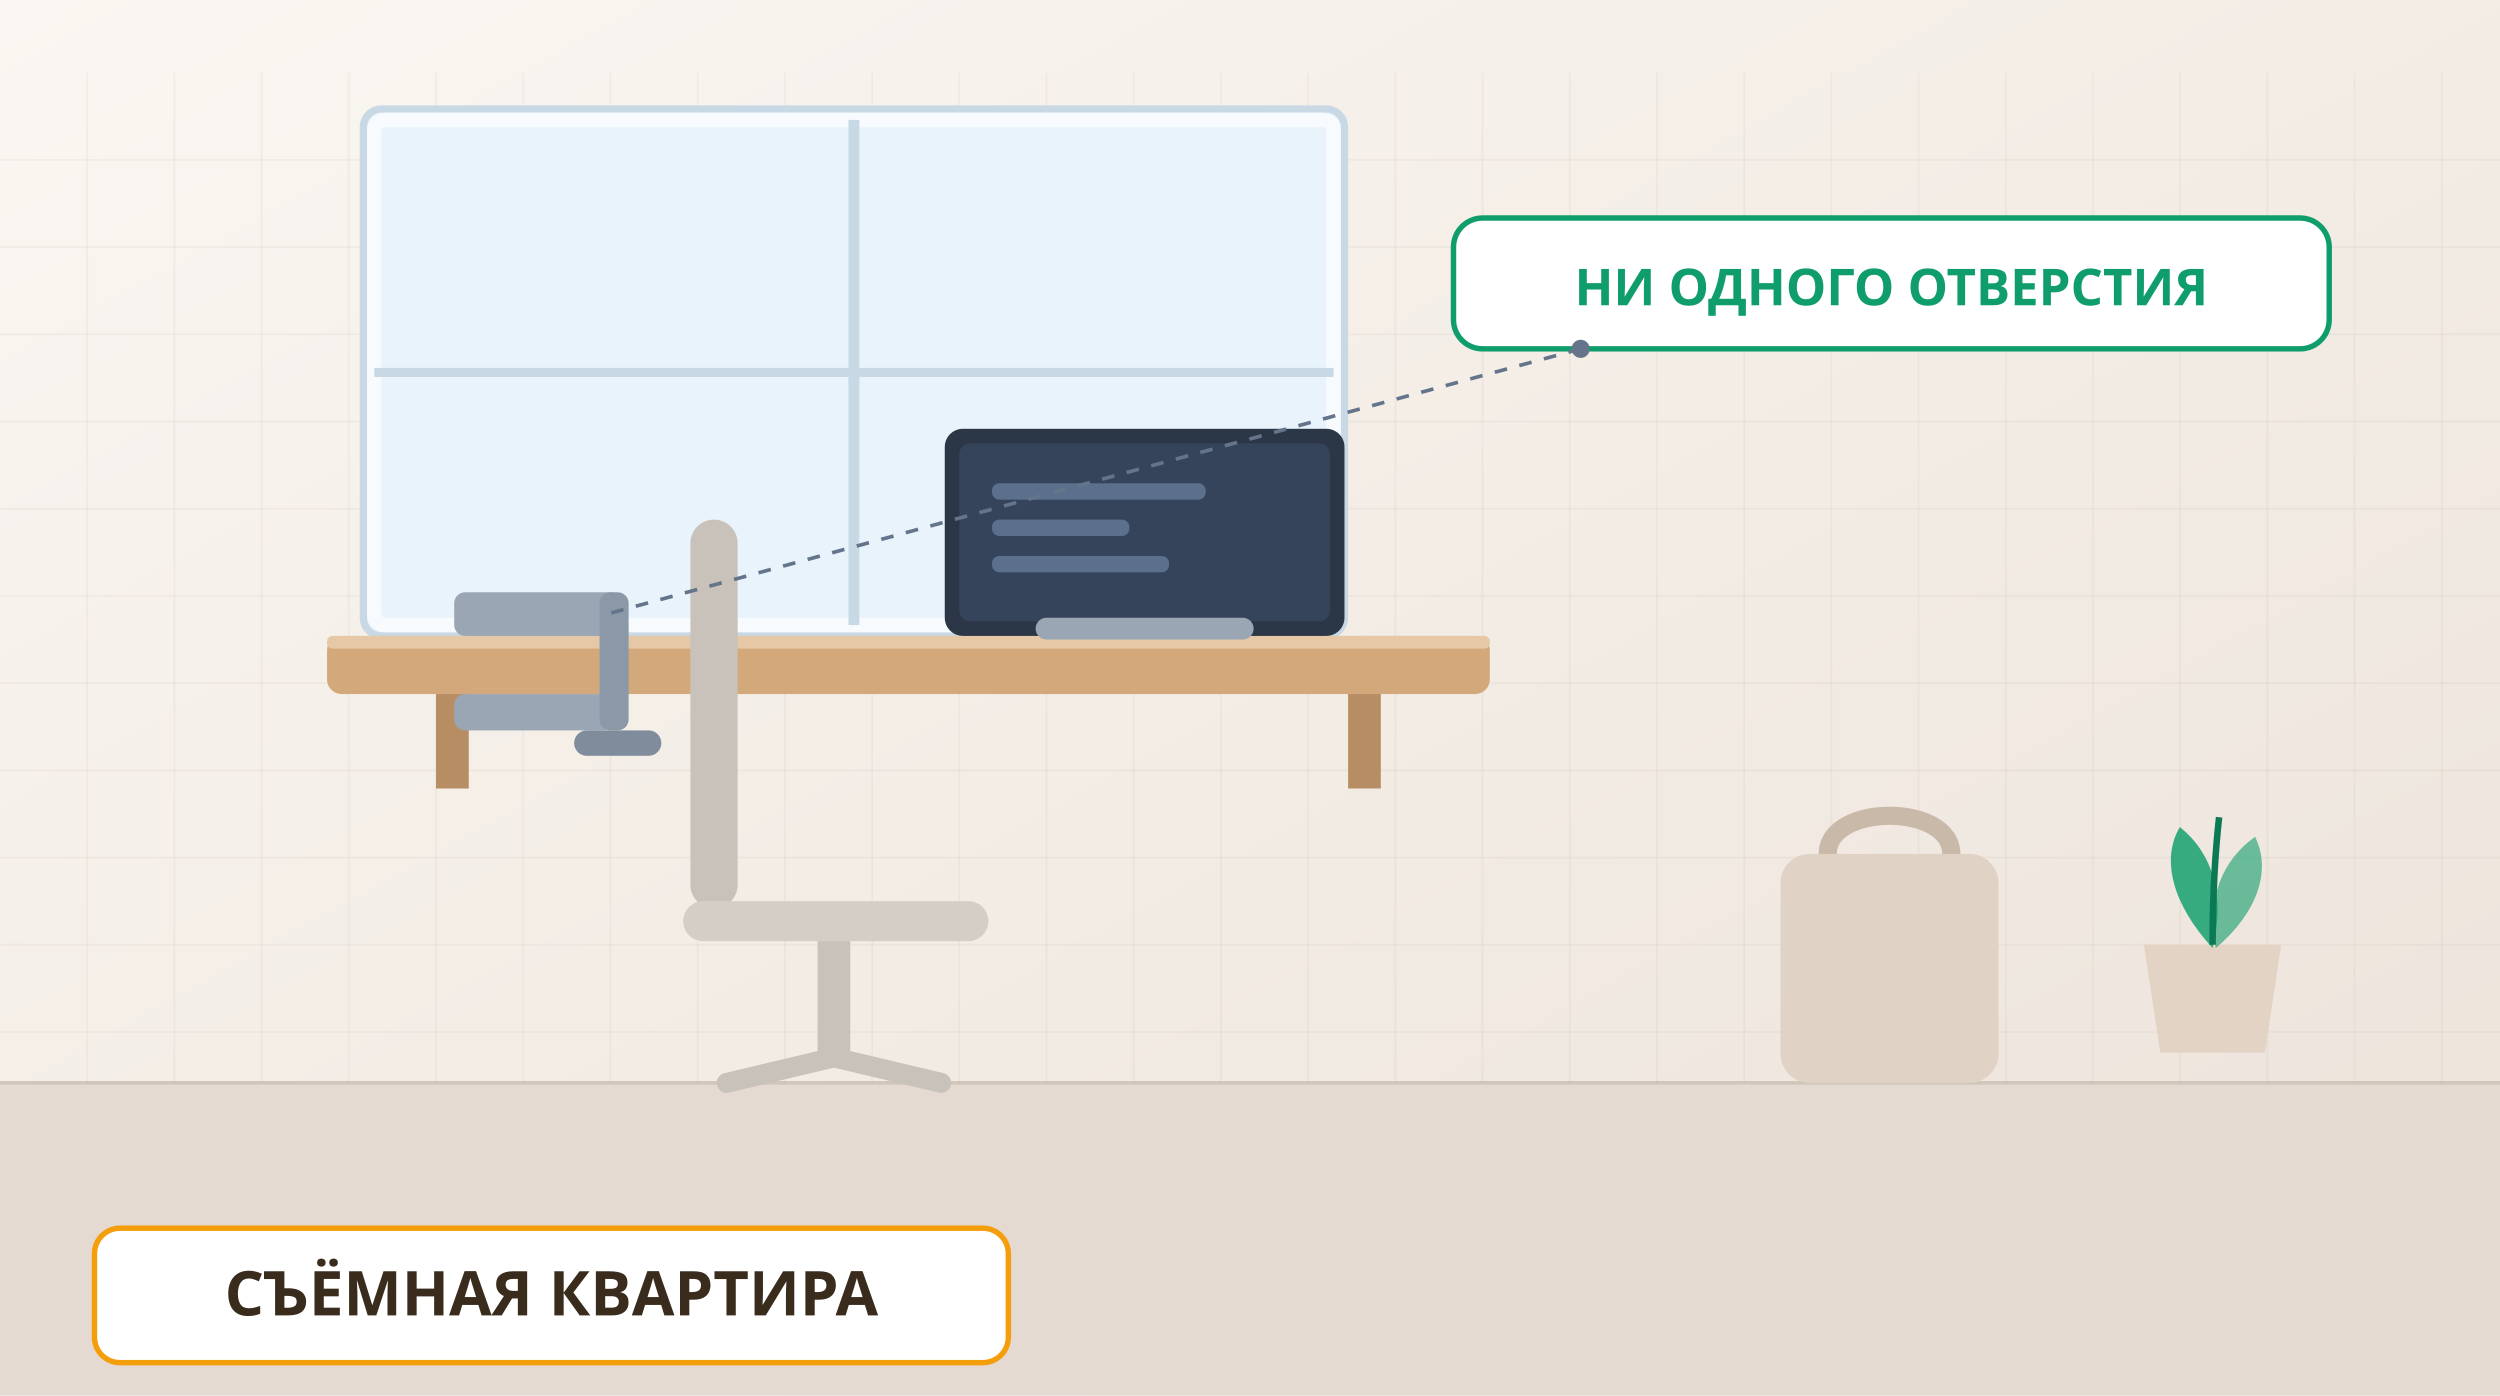
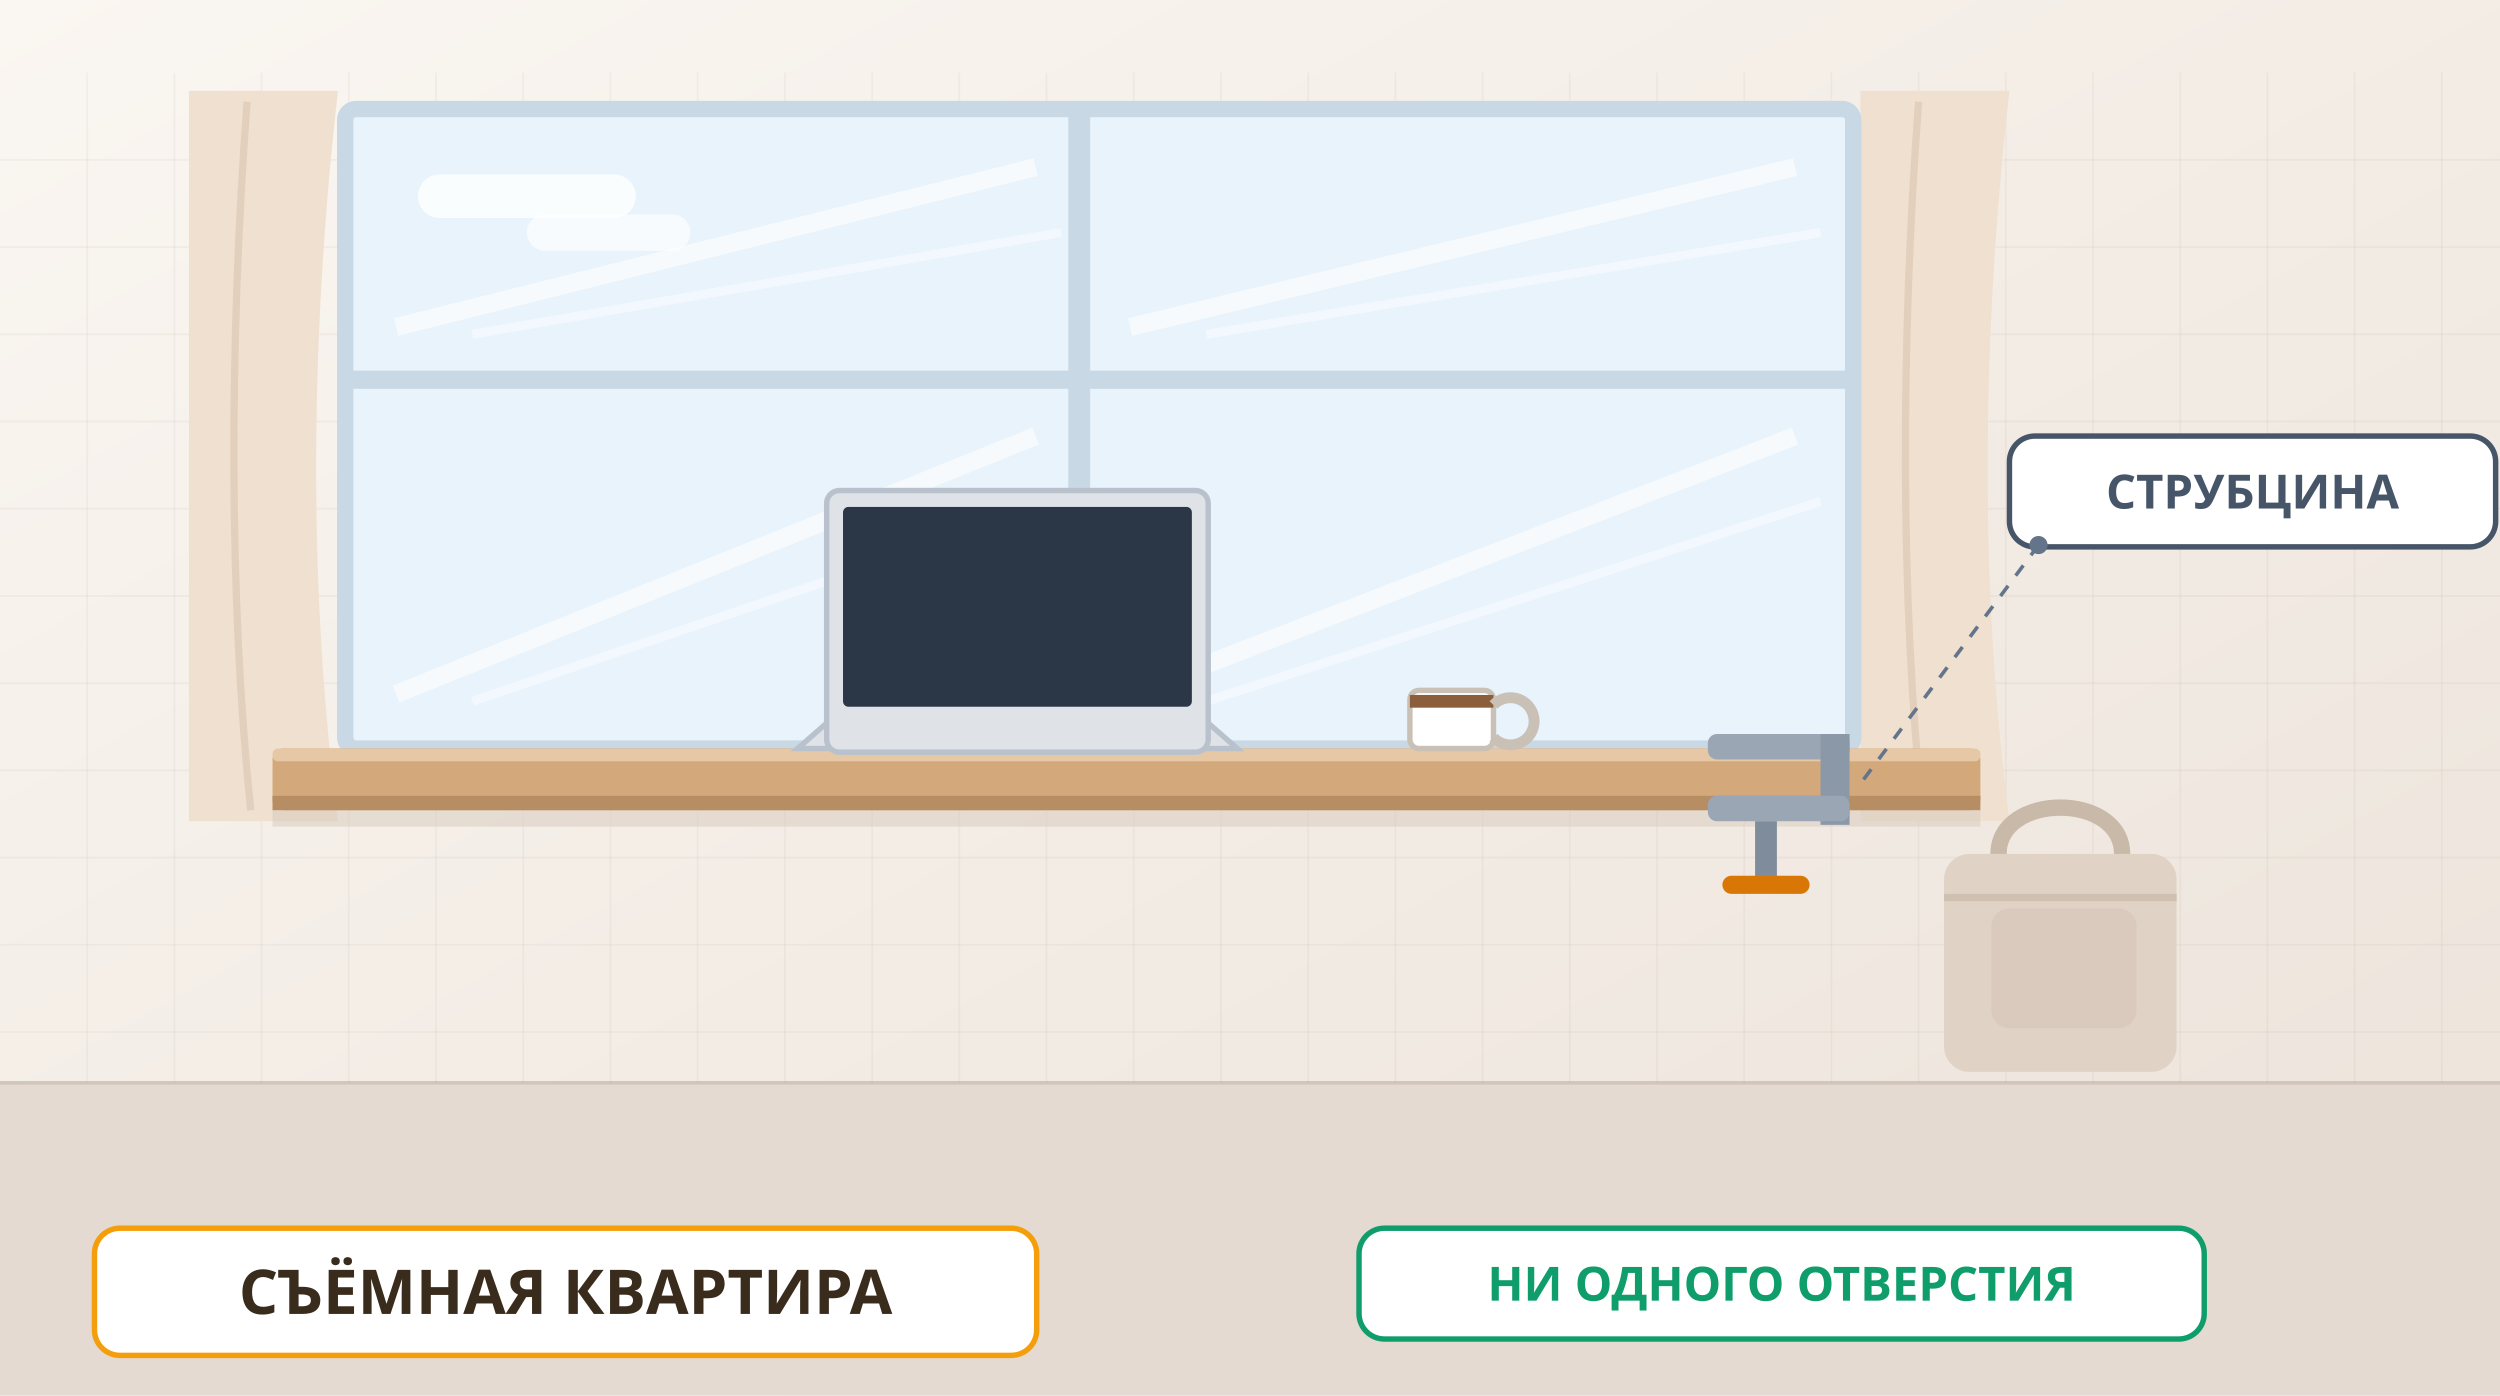
<svg xmlns="http://www.w3.org/2000/svg" viewBox="0 0 1376 768" width="1376" height="768">
  <defs>
    <linearGradient id="bg" x1="0%" y1="0%" x2="100%" y2="100%">
      <stop offset="0%" stop-color="#faf6f1" />
      <stop offset="100%" stop-color="#ece3da" />
    </linearGradient>
  </defs>
  <rect width="1376" height="768" fill="url(#bg)" />
  <rect x="0" y="596" width="1376" height="172" fill="#e4dad1" />
  <line x1="0" y1="596" x2="1376" y2="596" stroke="#d2c6bb" stroke-width="2" />
  <g stroke="#7c6a58" stroke-opacity="0.055" stroke-width="1">
    <line x1="48" y1="40" x2="48" y2="596" />
    <line x1="96" y1="40" x2="96" y2="596" />
    <line x1="144" y1="40" x2="144" y2="596" />
    <line x1="192" y1="40" x2="192" y2="596" />
    <line x1="240" y1="40" x2="240" y2="596" />
    <line x1="288" y1="40" x2="288" y2="596" />
    <line x1="336" y1="40" x2="336" y2="596" />
    <line x1="384" y1="40" x2="384" y2="596" />
    <line x1="432" y1="40" x2="432" y2="596" />
    <line x1="480" y1="40" x2="480" y2="596" />
    <line x1="528" y1="40" x2="528" y2="596" />
    <line x1="576" y1="40" x2="576" y2="596" />
    <line x1="624" y1="40" x2="624" y2="596" />
    <line x1="672" y1="40" x2="672" y2="596" />
    <line x1="720" y1="40" x2="720" y2="596" />
    <line x1="768" y1="40" x2="768" y2="596" />
    <line x1="816" y1="40" x2="816" y2="596" />
    <line x1="864" y1="40" x2="864" y2="596" />
    <line x1="912" y1="40" x2="912" y2="596" />
    <line x1="960" y1="40" x2="960" y2="596" />
    <line x1="1008" y1="40" x2="1008" y2="596" />
    <line x1="1056" y1="40" x2="1056" y2="596" />
    <line x1="1104" y1="40" x2="1104" y2="596" />
    <line x1="1152" y1="40" x2="1152" y2="596" />
    <line x1="1200" y1="40" x2="1200" y2="596" />
    <line x1="1248" y1="40" x2="1248" y2="596" />
    <line x1="1296" y1="40" x2="1296" y2="596" />
    <line x1="1344" y1="40" x2="1344" y2="596" />
    <line x1="0" y1="88" x2="1376" y2="88" />
    <line x1="0" y1="136" x2="1376" y2="136" />
    <line x1="0" y1="184" x2="1376" y2="184" />
    <line x1="0" y1="232" x2="1376" y2="232" />
    <line x1="0" y1="280" x2="1376" y2="280" />
    <line x1="0" y1="328" x2="1376" y2="328" />
    <line x1="0" y1="376" x2="1376" y2="376" />
    <line x1="0" y1="424" x2="1376" y2="424" />
    <line x1="0" y1="472" x2="1376" y2="472" />
    <line x1="0" y1="520" x2="1376" y2="520" />
    <line x1="0" y1="568" x2="1376" y2="568" />
  </g>
-   <rect x="200" y="60" width="540" height="290" rx="10" fill="#e8f3fb" stroke="#c8d8e4" stroke-width="4" />
-   <rect x="206" y="66" width="528" height="278" rx="6" fill="none" stroke="#ffffff" stroke-width="8" stroke-opacity="0.7" />
-   <line x1="470" y1="66" x2="470" y2="344" stroke="#c8d8e4" stroke-width="6" />
-   <line x1="206" y1="205" x2="734" y2="205" stroke="#c8d8e4" stroke-width="5" />
-   <rect x="180" y="350" width="640" height="32" rx="8" fill="#d3a97c" />
-   <rect x="180" y="350" width="640" height="7" rx="3" fill="#e6c8a6" />
-   <rect x="240" y="382" width="18" height="52" fill="#b78e63" />
-   <rect x="742" y="382" width="18" height="52" fill="#b78e63" />
-   <rect x="250" y="326" width="92" height="24" rx="6" fill="#9aa6b4" />
-   <rect x="250" y="382" width="88" height="20" rx="6" fill="#9aa6b4" />
-   <rect x="330" y="326" width="16" height="76" rx="6" fill="#8b98a8" />
-   <rect x="316" y="402" width="48" height="14" rx="7" fill="#7f8c9c" />
-   <rect x="520" y="236" width="220" height="114" rx="10" fill="#2b3646" />
-   <rect x="528" y="244" width="204" height="98" rx="6" fill="#35445a" />
-   <rect x="546" y="266" width="117.6" height="9" rx="4" fill="#5b708c" />
-   <rect x="546" y="286" width="75.6" height="9" rx="4" fill="#5b708c" />
-   <rect x="546" y="306" width="97.44" height="9" rx="4" fill="#5b708c" />
-   <rect x="622" y="350" width="16" height="0" fill="#8b98a8" />
-   <rect x="570" y="340" width="120" height="12" rx="6" fill="#9aa6b4" />
  <g>
-     <rect x="380" y="286" width="26" height="214" rx="13" fill="#c9c2ba" />
-     <rect x="376" y="496" width="168" height="22" rx="11" fill="#d5cec6" />
-     <rect x="450" y="518" width="18" height="64" fill="#c9c2ba" />
-     <path d="M459 582 L400 596 M459 582 L518 596" stroke="#c9c2ba" stroke-width="11" stroke-linecap="round" />
+     <path d="M104 50 L186 50 C170 190 170 330 186 452 L104 452 Z" fill="#efe0cf" />
+     <path d="M136 56 C126 190 126 330 138 446" stroke="#e2d0bd" stroke-width="4" fill="none" />
+     <path d="M1024 50 L1106 50 C1090 190 1090 330 1106 452 L1024 452 Z" fill="#efe0cf" />
+     <path d="M1056 56 C1046 190 1046 330 1058 446" stroke="#e2d0bd" stroke-width="4" fill="none" />
+     <rect x="190" y="60" width="830" height="352" rx="6" fill="#e8f3fb" stroke="#c8d8e4" stroke-width="9" />
+     <rect x="200" y="70" width="392" height="130" fill="#e8f3fb" />
+     <path d="M218 180 L570 92" stroke="#ffffff" stroke-width="10" opacity="0.6" />
+     <path d="M260 184 L584 128" stroke="#ffffff" stroke-width="5" opacity="0.45" />
+     <rect x="604" y="70" width="406" height="130" fill="#e8f3fb" />
+     <path d="M622 180 L988 92" stroke="#ffffff" stroke-width="10" opacity="0.6" />
+     <path d="M664 184 L1002 128" stroke="#ffffff" stroke-width="5" opacity="0.45" />
+     <rect x="200" y="218" width="392" height="184" fill="#e8f3fb" />
+     <path d="M218 382 L570 240" stroke="#ffffff" stroke-width="10" opacity="0.6" />
+     <path d="M260 386 L584 276" stroke="#ffffff" stroke-width="5" opacity="0.45" />
+     <rect x="604" y="218" width="406" height="184" fill="#e8f3fb" />
+     <path d="M622 382 L988 240" stroke="#ffffff" stroke-width="10" opacity="0.6" />
+     <path d="M664 386 L1002 276" stroke="#ffffff" stroke-width="5" opacity="0.45" />
+     <rect x="588" y="60" width="12" height="352" fill="#c8d8e4" />
+     <rect x="190" y="204" width="830" height="10" fill="#c8d8e4" />
+     <rect x="230" y="96" width="120" height="24" rx="12" fill="#ffffff" opacity="0.8" />
+     <rect x="290" y="118" width="90" height="20" rx="10" fill="#ffffff" opacity="0.65" />
+     <rect x="150" y="412" width="940" height="34" rx="6" fill="#d3a97c" />
+     <rect x="150" y="412" width="940" height="7" rx="3" fill="#e6c8a6" />
+     <rect x="150" y="438" width="940" height="8" fill="#b78e63" />
+     <rect x="150" y="446" width="940" height="9" fill="#d8ccc0" opacity="0.55" />
+     <g>
+       <polygon points="439,412 681,412 665,398 455,398" fill="#dfe3e8" stroke="#b9c2cc" stroke-width="3" />
+       <rect x="455" y="270" width="210" height="144" rx="7" fill="#dfe3e8" stroke="#b9c2cc" stroke-width="3" />
+       <rect x="464" y="279" width="192" height="110" rx="3" fill="#2b3646" />
+     </g>
+     <rect x="776" y="380" width="46" height="32" rx="5" fill="#ffffff" stroke="#c9c1b6" stroke-width="3" />
+     <path d="M776 386 L822 386" stroke="#8b5e3c" stroke-width="7" />
+     <path d="M822 388 A13 13 0 1 1 822 406" fill="none" stroke="#c9c1b6" stroke-width="6" />
+     <rect x="940" y="404" width="78" height="14" rx="5" fill="#9aa6b4" />
+     <rect x="1002" y="404" width="16" height="50" fill="#8b98a8" />
+     <rect x="940" y="438" width="78" height="14" rx="5" fill="#9aa6b4" />
+     <rect x="966" y="452" width="12" height="34" fill="#7f8c9c" />
+     <rect x="948" y="482" width="48" height="10" rx="5" fill="#d97706" />
+     <rect x="1070" y="470" width="128" height="120" rx="14" fill="#e0d3c6" />
+     <path d="M1070 494 L1198 494" stroke="#cfc0b1" stroke-width="4" />
+     <path d="M1100 470 C1100 436 1168 436 1168 470" fill="none" stroke="#c9b9a8" stroke-width="9" />
+     <rect x="1096" y="500" width="80" height="66" rx="10" fill="#d5c5b7" opacity="0.6" />
+     <g>
+       <rect x="1106.0" y="240" width="267.6" height="61" rx="14" fill="#ffffff" stroke="#475569" stroke-width="3" />
+       <text x="1239.8" y="279.9" font-family="system-ui, sans-serif" font-size="26" font-weight="800" fill="#475569" text-anchor="middle">СТРУБЦИНА</text>
+     </g>
+     <path d="M1122 300 L1022 434" fill="none" stroke="#64748b" stroke-width="2" stroke-dasharray="7 7" />
+     <circle cx="1122" cy="300" r="5" fill="#64748b" />
+     <g>
+       <rect x="52.0" y="676" width="518.6" height="70" rx="14" fill="#ffffff" stroke="#f59e0b" stroke-width="3" />
+       <text x="311.3" y="723.2" font-family="system-ui, sans-serif" font-size="34" font-weight="800" fill="#3a2c1c" text-anchor="middle">СЪЁМНАЯ КВАРТИРА</text>
+     </g>
+     <g>
+       <rect x="748.0" y="676" width="465.2" height="61" rx="14" fill="#ffffff" stroke="#0f9d6b" stroke-width="3" />
+       <text x="980.6" y="715.9" font-family="system-ui, sans-serif" font-size="26" font-weight="800" fill="#0f9d6b" text-anchor="middle">НИ ОДНОГО ОТВЕРСТИЯ</text>
+     </g>
  </g>
-   <rect x="980" y="470" width="120" height="126" rx="16" fill="#e0d3c6" />
-   <path d="M1006 470 C1006 442 1074 442 1074 470" fill="none" stroke="#c9b9a8" stroke-width="10" />
-   <g transform="translate(1180 520) scale(0.9)">
-     <path d="M0 0 L84 0 L74 66 L10 66 Z" fill="#e3d3c4" />
-     <path d="M42 2 C18 -24 10 -52 22 -72 C42 -56 50 -30 42 2 Z" fill="#0f9d6b" fill-opacity="0.82" />
-     <path d="M44 2 C70 -20 78 -46 68 -66 C48 -52 38 -28 44 2 Z" fill="#0f9d6b" fill-opacity="0.6" />
-     <path d="M42 0 C42 -34 44 -60 46 -78" stroke="#0b7a54" stroke-width="4" fill="none" />
-   </g>
-   <g>
-     <rect x="800" y="120" width="482" height="72" rx="16" fill="#ffffff" stroke="#0f9d6b" stroke-width="3" />
-     <text x="1041" y="168" font-family="system-ui, sans-serif" font-size="28" font-weight="800" fill="#0f9d6b" text-anchor="middle">НИ ОДНОГО ОТВЕРСТИЯ</text>
-   </g>
-   <path d="M870 192 L334 338" fill="none" stroke="#64748b" stroke-width="2" stroke-dasharray="7 7" />
-   <circle cx="870" cy="192" r="5" fill="#64748b" />
-   <rect x="52" y="676" width="503" height="74" rx="14" fill="#ffffff" stroke="#f59e0b" stroke-width="3" />
-   <text x="303.5" y="724" font-family="system-ui, sans-serif" font-size="34" font-weight="800" fill="#3a2c1c" text-anchor="middle">СЪЁМНАЯ КВАРТИРА</text>
</svg>
